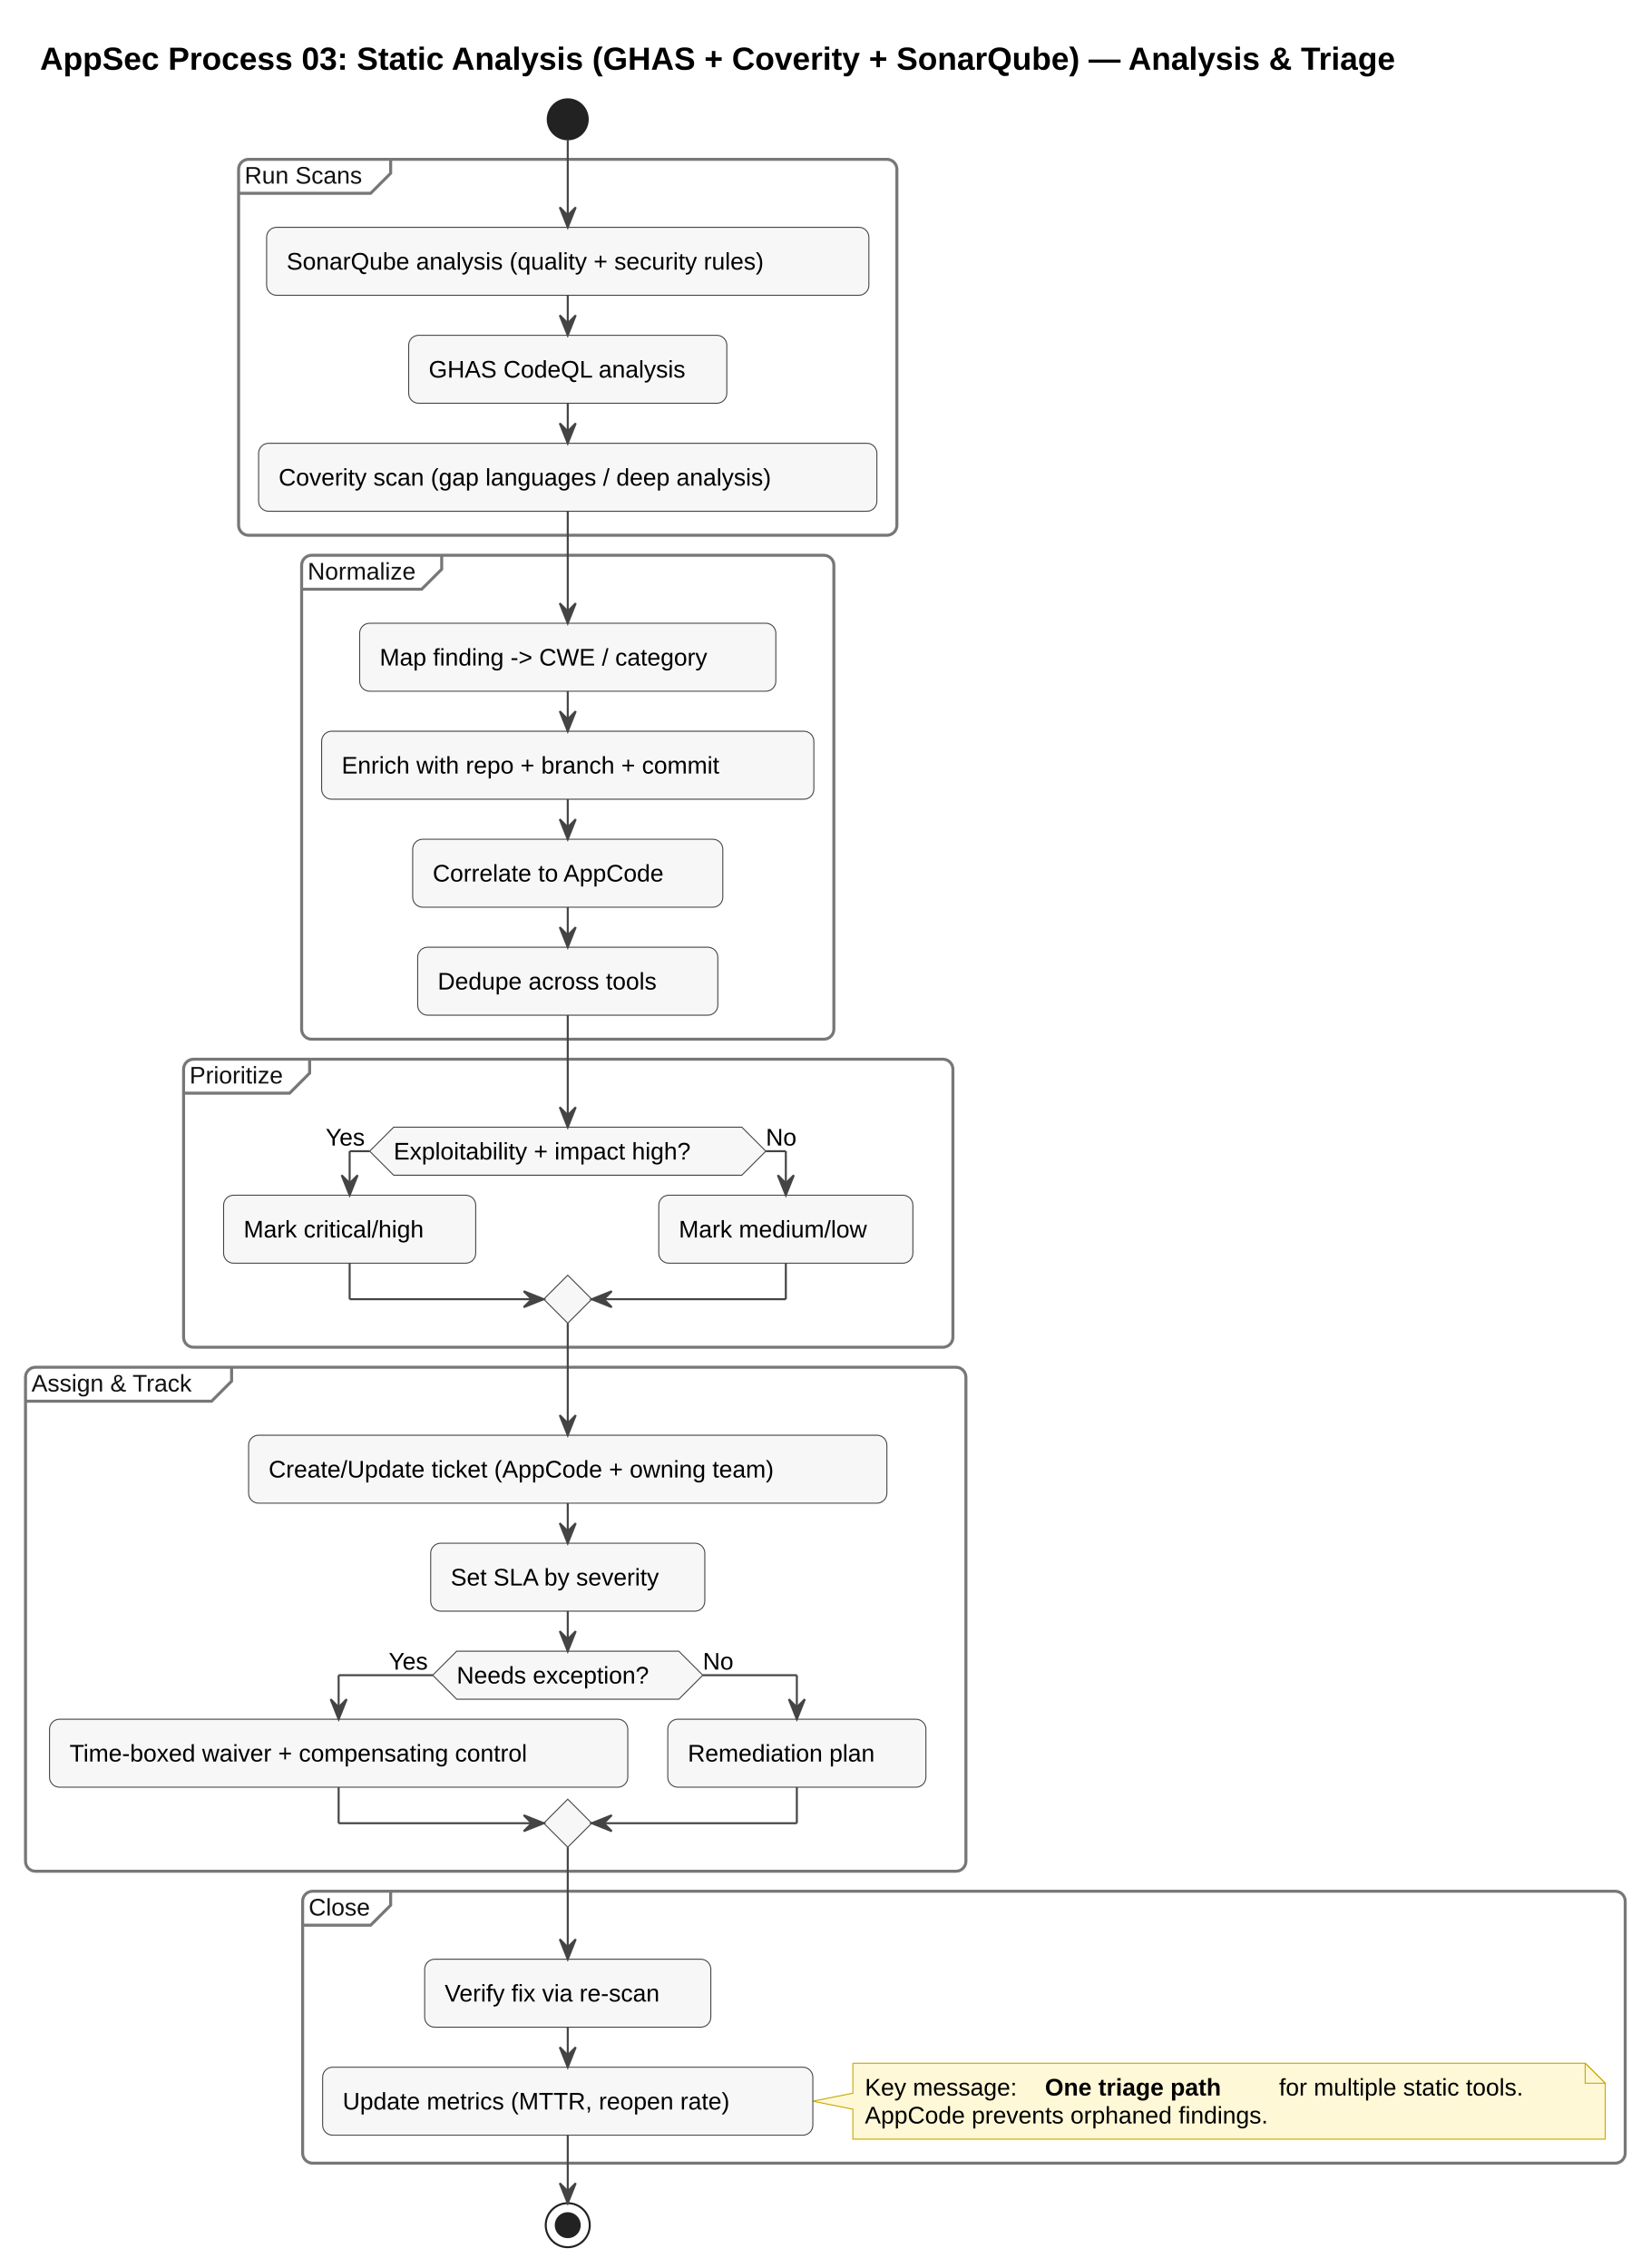
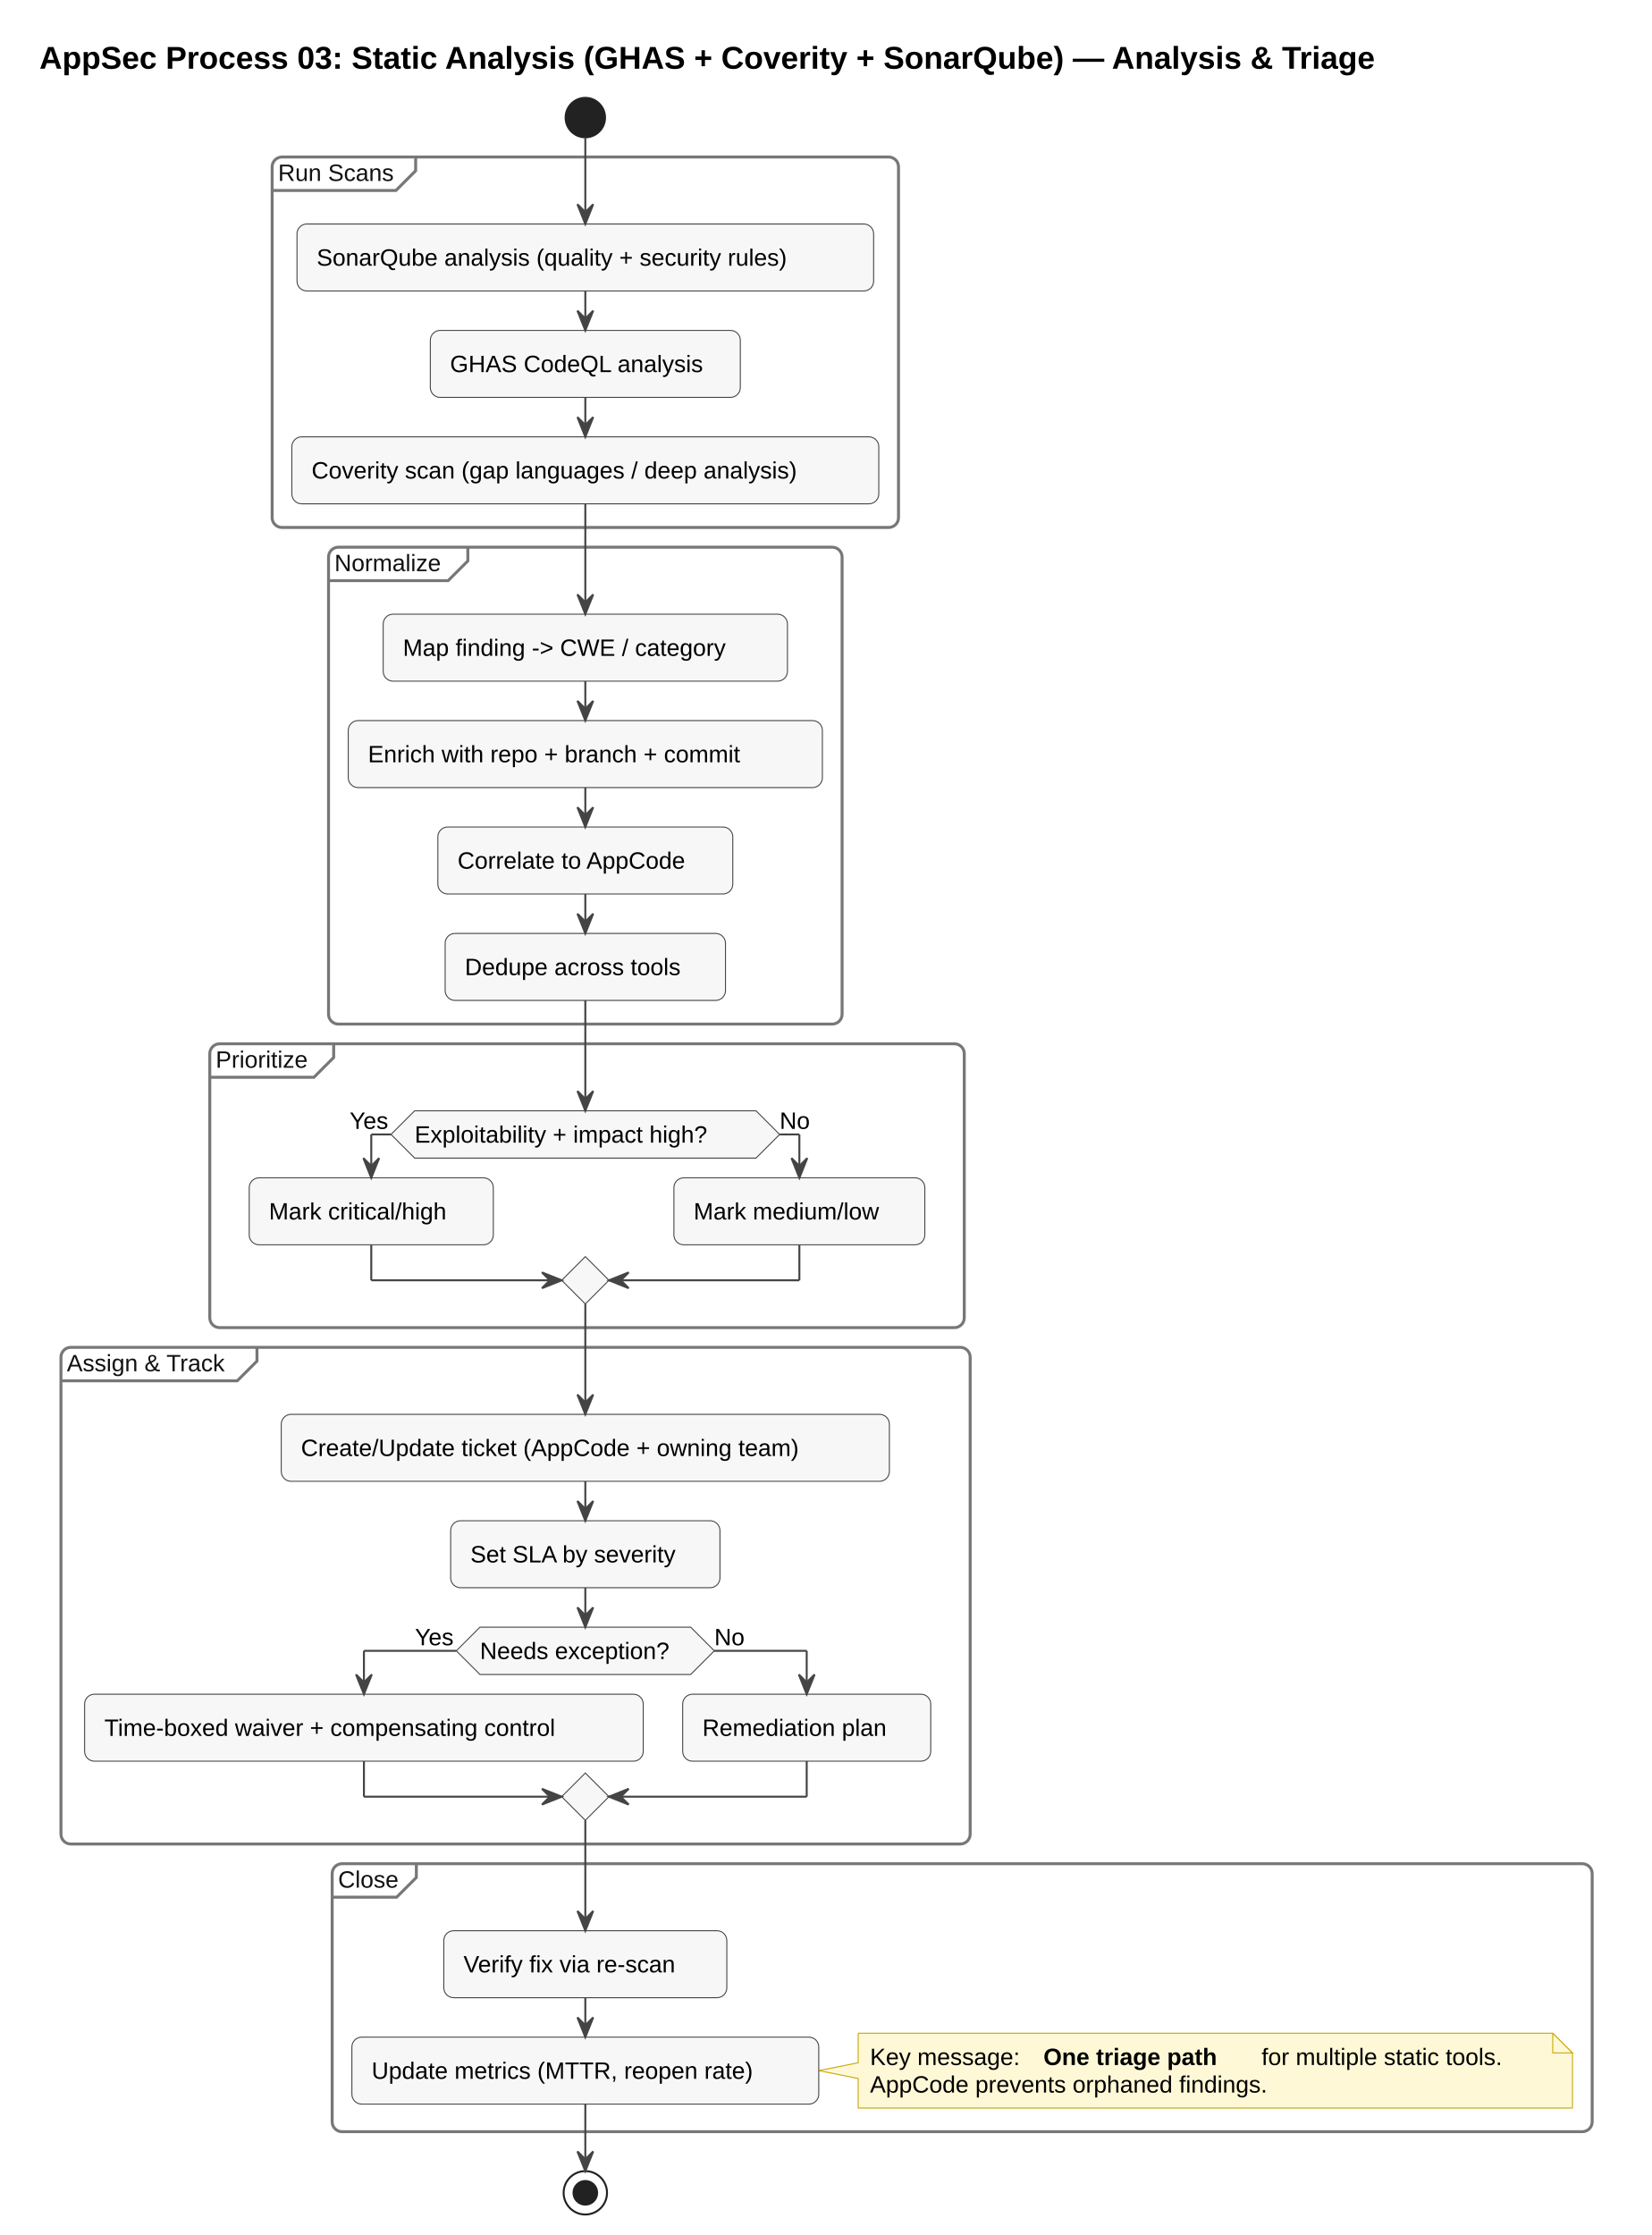
- <svg xmlns="http://www.w3.org/2000/svg" contentStyleType="text/css" height="1771.875px" preserveAspectRatio="none" style="width:1289px;height:1771px;background:#FFFFFF;" version="1.1" viewBox="0 0 1289 1771" width="1289.062px" zoomAndPan="magnify">
+ <svg xmlns="http://www.w3.org/2000/svg" contentStyleType="text/css" data-diagram-type="ACTIVITY" height="1771.875px" preserveAspectRatio="none" style="width:1309px;height:1771px;background:#FFFFFF;" version="1.1" viewBox="0 0 1309 1771" width="1309.375px" zoomAndPan="magnify">
  <defs />
  <g>
-     <text fill="#000000" font-family="Arial" font-size="25" font-weight="bold" lengthAdjust="spacing" textLength="1221.875" x="31.25" y="54.456">AppSec Process 03: Static Analysis (GHAS + Coverity + SonarQube) — Analysis &amp; Triage</text>
-     <ellipse cx="443.359" cy="93.164" fill="#222222" rx="15.625" ry="15.625" style="stroke:#222222;stroke-width:1.562;" />
-     <rect fill="none" height="293.555" rx="7.812" ry="7.812" style="stroke:#777777;stroke-width:2.344;" width="514.062" x="186.328" y="124.414" />
-     <path d="M305.078,124.414 L305.078,135.303 L289.453,150.928 L186.328,150.928 " fill="none" style="stroke:#777777;stroke-width:2.344;" />
-     <text fill="#111111" font-family="Arial" font-size="18.75" lengthAdjust="spacing" textLength="103.125" x="191.016" y="143.381">Run Scans</text>
-     <rect fill="#F7F7F7" height="53.076" rx="7.812" ry="7.812" style="stroke:#444444;stroke-width:0.781;" width="470.312" x="208.203" y="177.49" />
-     <text fill="#000000" font-family="Arial" font-size="18.75" lengthAdjust="spacing" textLength="439.062" x="223.828" y="210.519">SonarQube analysis (quality + security rules)</text>
-     <rect fill="#F7F7F7" height="53.076" rx="7.812" ry="7.812" style="stroke:#444444;stroke-width:0.781;" width="248.438" x="319.141" y="261.816" />
-     <text fill="#000000" font-family="Arial" font-size="18.75" lengthAdjust="spacing" textLength="217.188" x="334.766" y="294.846">GHAS CodeQL analysis</text>
-     <rect fill="#F7F7F7" height="53.076" rx="7.812" ry="7.812" style="stroke:#444444;stroke-width:0.781;" width="482.812" x="201.953" y="346.143" />
-     <text fill="#000000" font-family="Arial" font-size="18.75" lengthAdjust="spacing" textLength="451.562" x="217.578" y="379.172">Coverity scan (gap languages / deep analysis)</text>
-     <rect fill="none" height="377.881" rx="7.812" ry="7.812" style="stroke:#777777;stroke-width:2.344;" width="415.625" x="235.547" y="433.594" />
-     <path d="M344.922,433.594 L344.922,444.482 L329.297,460.107 L235.547,460.107 " fill="none" style="stroke:#777777;stroke-width:2.344;" />
-     <text fill="#111111" font-family="Arial" font-size="18.75" lengthAdjust="spacing" textLength="93.75" x="240.234" y="452.56">Normalize</text>
-     <rect fill="#F7F7F7" height="53.076" rx="7.812" ry="7.812" style="stroke:#444444;stroke-width:0.781;" width="325" x="280.859" y="486.67" />
-     <text fill="#000000" font-family="Arial" font-size="18.75" lengthAdjust="spacing" textLength="293.75" x="296.484" y="519.699">Map finding -&gt; CWE / category</text>
-     <rect fill="#F7F7F7" height="53.076" rx="7.812" ry="7.812" style="stroke:#444444;stroke-width:0.781;" width="384.375" x="251.172" y="570.996" />
-     <text fill="#000000" font-family="Arial" font-size="18.75" lengthAdjust="spacing" textLength="353.125" x="266.797" y="604.025">Enrich with repo + branch + commit</text>
-     <rect fill="#F7F7F7" height="53.076" rx="7.812" ry="7.812" style="stroke:#444444;stroke-width:0.781;" width="242.188" x="322.266" y="655.322" />
-     <text fill="#000000" font-family="Arial" font-size="18.75" lengthAdjust="spacing" textLength="210.938" x="337.891" y="688.351">Correlate to AppCode</text>
-     <rect fill="#F7F7F7" height="53.076" rx="7.812" ry="7.812" style="stroke:#444444;stroke-width:0.781;" width="234.375" x="326.172" y="739.648" />
-     <text fill="#000000" font-family="Arial" font-size="18.75" lengthAdjust="spacing" textLength="203.125" x="341.797" y="772.678">Dedupe across tools</text>
-     <rect fill="none" height="224.902" rx="7.812" ry="7.812" style="stroke:#777777;stroke-width:2.344;" width="600.781" x="143.359" y="827.1" />
-     <path d="M241.797,827.1 L241.797,837.988 L226.172,853.613 L143.359,853.613 " fill="none" style="stroke:#777777;stroke-width:2.344;" />
-     <text fill="#111111" font-family="Arial" font-size="18.75" lengthAdjust="spacing" textLength="82.812" x="148.047" y="846.066">Prioritize</text>
-     <polygon fill="#F7F7F7" points="307.422,880.176,579.297,880.176,598.047,898.926,579.297,917.676,307.422,917.676,288.672,898.926,307.422,880.176" style="stroke:#444444;stroke-width:0.781;" />
-     <text fill="#000000" font-family="Arial" font-size="18.75" lengthAdjust="spacing" textLength="271.875" x="307.422" y="905.417">Exploitability + impact high?</text>
-     <text fill="#000000" font-family="Arial" font-size="18.75" lengthAdjust="spacing" textLength="34.375" x="254.297" y="894.504">Yes</text>
-     <text fill="#000000" font-family="Arial" font-size="18.75" lengthAdjust="spacing" textLength="26.562" x="598.047" y="894.504">No</text>
-     <rect fill="#F7F7F7" height="53.076" rx="7.812" ry="7.812" style="stroke:#444444;stroke-width:0.781;" width="196.875" x="174.609" y="933.301" />
-     <text fill="#000000" font-family="Arial" font-size="18.75" lengthAdjust="spacing" textLength="165.625" x="190.234" y="966.33">Mark critical/high</text>
-     <rect fill="#F7F7F7" height="53.076" rx="7.812" ry="7.812" style="stroke:#444444;stroke-width:0.781;" width="198.438" x="514.453" y="933.301" />
-     <text fill="#000000" font-family="Arial" font-size="18.75" lengthAdjust="spacing" textLength="167.188" x="530.078" y="966.33">Mark medium/low</text>
-     <polygon fill="#F7F7F7" points="443.359,995.752,462.109,1014.502,443.359,1033.252,424.609,1014.502,443.359,995.752" style="stroke:#444444;stroke-width:0.781;" />
-     <rect fill="none" height="393.555" rx="7.812" ry="7.812" style="stroke:#777777;stroke-width:2.344;" width="734.375" x="19.922" y="1067.627" />
-     <path d="M180.859,1067.627 L180.859,1078.516 L165.234,1094.141 L19.922,1094.141 " fill="none" style="stroke:#777777;stroke-width:2.344;" />
-     <text fill="#111111" font-family="Arial" font-size="18.75" lengthAdjust="spacing" textLength="145.312" x="24.609" y="1086.594">Assign &amp; Track</text>
-     <rect fill="#F7F7F7" height="53.076" rx="7.812" ry="7.812" style="stroke:#444444;stroke-width:0.781;" width="498.438" x="194.141" y="1120.703" />
-     <text fill="#000000" font-family="Arial" font-size="18.75" lengthAdjust="spacing" textLength="467.188" x="209.766" y="1153.732">Create/Update ticket (AppCode + owning team)</text>
-     <rect fill="#F7F7F7" height="53.076" rx="7.812" ry="7.812" style="stroke:#444444;stroke-width:0.781;" width="214.062" x="336.328" y="1205.029" />
-     <text fill="#000000" font-family="Arial" font-size="18.75" lengthAdjust="spacing" textLength="182.812" x="351.953" y="1238.059">Set SLA by severity</text>
-     <polygon fill="#F7F7F7" points="356.641,1289.355,530.078,1289.355,548.828,1308.105,530.078,1326.855,356.641,1326.855,337.891,1308.105,356.641,1289.355" style="stroke:#444444;stroke-width:0.781;" />
-     <text fill="#000000" font-family="Arial" font-size="18.75" lengthAdjust="spacing" textLength="173.438" x="356.641" y="1314.597">Needs exception?</text>
-     <text fill="#000000" font-family="Arial" font-size="18.75" lengthAdjust="spacing" textLength="34.375" x="303.516" y="1303.684">Yes</text>
-     <text fill="#000000" font-family="Arial" font-size="18.75" lengthAdjust="spacing" textLength="26.562" x="548.828" y="1303.684">No</text>
-     <rect fill="#F7F7F7" height="53.076" rx="7.812" ry="7.812" style="stroke:#444444;stroke-width:0.781;" width="451.562" x="38.672" y="1342.48" />
-     <text fill="#000000" font-family="Arial" font-size="18.75" lengthAdjust="spacing" textLength="420.312" x="54.297" y="1375.51">Time-boxed waiver + compensating control</text>
-     <rect fill="#F7F7F7" height="53.076" rx="7.812" ry="7.812" style="stroke:#444444;stroke-width:0.781;" width="201.562" x="521.484" y="1342.48" />
-     <text fill="#000000" font-family="Arial" font-size="18.75" lengthAdjust="spacing" textLength="170.312" x="537.109" y="1375.51">Remediation plan</text>
-     <polygon fill="#F7F7F7" points="443.359,1404.932,462.109,1423.682,443.359,1442.432,424.609,1423.682,443.359,1404.932" style="stroke:#444444;stroke-width:0.781;" />
-     <rect fill="none" height="212.329" rx="7.812" ry="7.812" style="stroke:#777777;stroke-width:2.344;" width="1032.812" x="236.328" y="1476.807" />
-     <path d="M305.078,1476.807 L305.078,1487.695 L289.453,1503.32 L236.328,1503.32 " fill="none" style="stroke:#777777;stroke-width:2.344;" />
-     <text fill="#111111" font-family="Arial" font-size="18.75" lengthAdjust="spacing" textLength="53.125" x="241.016" y="1495.773">Close</text>
-     <rect fill="#F7F7F7" height="53.076" rx="7.812" ry="7.812" style="stroke:#444444;stroke-width:0.781;" width="223.438" x="331.641" y="1529.883" />
-     <text fill="#000000" font-family="Arial" font-size="18.75" lengthAdjust="spacing" textLength="192.188" x="347.266" y="1562.912">Verify fix via re-scan</text>
-     <path d="M666.016,1611.108 L666.016,1634.497 L634.766,1640.747 L666.016,1646.997 L666.016,1670.386 A0,0 0 0 0 666.016,1670.386 L1253.516,1670.386 A0,0 0 0 0 1253.516,1670.386 L1253.516,1626.733 L1237.891,1611.108 L666.016,1611.108 A0,0 0 0 0 666.016,1611.108 " fill="#FFF8D6" style="stroke:#C7A700;stroke-width:0.781;" />
-     <path d="M1237.891,1611.108 L1237.891,1626.733 L1253.516,1626.733 L1237.891,1611.108 " fill="#FFF8D6" style="stroke:#C7A700;stroke-width:0.781;" />
-     <text fill="#000000" font-family="Arial" font-size="18.75" lengthAdjust="spacing" textLength="134.375" x="675.391" y="1636.325">Key message:</text>
-     <text fill="#000000" font-family="Arial" font-size="18.75" font-weight="bold" lengthAdjust="spacing" textLength="176.562" x="816.016" y="1636.325">One triage path</text>
-     <text fill="#000000" font-family="Arial" font-size="18.75" lengthAdjust="spacing" textLength="231.25" x="998.828" y="1636.325">for multiple static tools.</text>
-     <text fill="#000000" font-family="Arial" font-size="18.75" lengthAdjust="spacing" textLength="370.312" x="675.391" y="1658.151">AppCode prevents orphaned findings.</text>
-     <rect fill="#F7F7F7" height="53.076" rx="7.812" ry="7.812" style="stroke:#444444;stroke-width:0.781;" width="382.812" x="251.953" y="1614.209" />
-     <text fill="#000000" font-family="Arial" font-size="18.75" lengthAdjust="spacing" textLength="351.562" x="267.578" y="1647.238">Update metrics (MTTR, reopen rate)</text>
-     <ellipse cx="443.359" cy="1737.573" fill="none" rx="17.188" ry="17.188" style="stroke:#222222;stroke-width:1.562;" />
-     <ellipse cx="443.359" cy="1737.573" fill="#222222" rx="9.375" ry="9.375" style="stroke:#222222;stroke-width:1.562;" />
-     <line style="stroke:#444444;stroke-width:1.562;" x1="443.359" x2="443.359" y1="230.566" y2="261.816" />
-     <polygon fill="#444444" points="437.109,246.191,443.359,261.816,449.609,246.191,443.359,252.441" style="stroke:#444444;stroke-width:1.562;" />
-     <line style="stroke:#444444;stroke-width:1.562;" x1="443.359" x2="443.359" y1="314.893" y2="346.143" />
-     <polygon fill="#444444" points="437.109,330.518,443.359,346.143,449.609,330.518,443.359,336.768" style="stroke:#444444;stroke-width:1.562;" />
-     <line style="stroke:#444444;stroke-width:1.562;" x1="443.359" x2="443.359" y1="108.789" y2="177.49" />
-     <polygon fill="#444444" points="437.109,161.865,443.359,177.49,449.609,161.865,443.359,168.115" style="stroke:#444444;stroke-width:1.562;" />
-     <line style="stroke:#444444;stroke-width:1.562;" x1="443.359" x2="443.359" y1="539.746" y2="570.996" />
-     <polygon fill="#444444" points="437.109,555.371,443.359,570.996,449.609,555.371,443.359,561.621" style="stroke:#444444;stroke-width:1.562;" />
-     <line style="stroke:#444444;stroke-width:1.562;" x1="443.359" x2="443.359" y1="624.072" y2="655.322" />
-     <polygon fill="#444444" points="437.109,639.697,443.359,655.322,449.609,639.697,443.359,645.947" style="stroke:#444444;stroke-width:1.562;" />
-     <line style="stroke:#444444;stroke-width:1.562;" x1="443.359" x2="443.359" y1="708.398" y2="739.648" />
-     <polygon fill="#444444" points="437.109,724.023,443.359,739.648,449.609,724.023,443.359,730.273" style="stroke:#444444;stroke-width:1.562;" />
-     <line style="stroke:#444444;stroke-width:1.562;" x1="443.359" x2="443.359" y1="399.219" y2="486.67" />
-     <polygon fill="#444444" points="437.109,471.045,443.359,486.67,449.609,471.045,443.359,477.295" style="stroke:#444444;stroke-width:1.562;" />
-     <line style="stroke:#444444;stroke-width:1.562;" x1="288.672" x2="273.047" y1="898.926" y2="898.926" />
-     <line style="stroke:#444444;stroke-width:1.562;" x1="273.047" x2="273.047" y1="898.926" y2="933.301" />
-     <polygon fill="#444444" points="266.797,917.676,273.047,933.301,279.297,917.676,273.047,923.926" style="stroke:#444444;stroke-width:1.562;" />
-     <line style="stroke:#444444;stroke-width:1.562;" x1="598.047" x2="613.672" y1="898.926" y2="898.926" />
-     <line style="stroke:#444444;stroke-width:1.562;" x1="613.672" x2="613.672" y1="898.926" y2="933.301" />
-     <polygon fill="#444444" points="607.422,917.676,613.672,933.301,619.922,917.676,613.672,923.926" style="stroke:#444444;stroke-width:1.562;" />
-     <line style="stroke:#444444;stroke-width:1.562;" x1="273.047" x2="273.047" y1="986.377" y2="1014.502" />
-     <line style="stroke:#444444;stroke-width:1.562;" x1="273.047" x2="424.609" y1="1014.502" y2="1014.502" />
-     <polygon fill="#444444" points="408.984,1008.252,424.609,1014.502,408.984,1020.752,415.234,1014.502" style="stroke:#444444;stroke-width:1.562;" />
-     <line style="stroke:#444444;stroke-width:1.562;" x1="613.672" x2="613.672" y1="986.377" y2="1014.502" />
-     <line style="stroke:#444444;stroke-width:1.562;" x1="613.672" x2="462.109" y1="1014.502" y2="1014.502" />
-     <polygon fill="#444444" points="477.734,1008.252,462.109,1014.502,477.734,1020.752,471.484,1014.502" style="stroke:#444444;stroke-width:1.562;" />
-     <line style="stroke:#444444;stroke-width:1.562;" x1="443.359" x2="443.359" y1="792.725" y2="880.176" />
-     <polygon fill="#444444" points="437.109,864.551,443.359,880.176,449.609,864.551,443.359,870.801" style="stroke:#444444;stroke-width:1.562;" />
-     <line style="stroke:#444444;stroke-width:1.562;" x1="443.359" x2="443.359" y1="1173.779" y2="1205.029" />
-     <polygon fill="#444444" points="437.109,1189.404,443.359,1205.029,449.609,1189.404,443.359,1195.654" style="stroke:#444444;stroke-width:1.562;" />
-     <line style="stroke:#444444;stroke-width:1.562;" x1="337.891" x2="264.453" y1="1308.105" y2="1308.105" />
-     <line style="stroke:#444444;stroke-width:1.562;" x1="264.453" x2="264.453" y1="1308.105" y2="1342.48" />
-     <polygon fill="#444444" points="258.203,1326.855,264.453,1342.48,270.703,1326.855,264.453,1333.105" style="stroke:#444444;stroke-width:1.562;" />
-     <line style="stroke:#444444;stroke-width:1.562;" x1="548.828" x2="622.266" y1="1308.105" y2="1308.105" />
-     <line style="stroke:#444444;stroke-width:1.562;" x1="622.266" x2="622.266" y1="1308.105" y2="1342.48" />
-     <polygon fill="#444444" points="616.016,1326.855,622.266,1342.48,628.516,1326.855,622.266,1333.105" style="stroke:#444444;stroke-width:1.562;" />
-     <line style="stroke:#444444;stroke-width:1.562;" x1="264.453" x2="264.453" y1="1395.557" y2="1423.682" />
-     <line style="stroke:#444444;stroke-width:1.562;" x1="264.453" x2="424.609" y1="1423.682" y2="1423.682" />
-     <polygon fill="#444444" points="408.984,1417.432,424.609,1423.682,408.984,1429.932,415.234,1423.682" style="stroke:#444444;stroke-width:1.562;" />
-     <line style="stroke:#444444;stroke-width:1.562;" x1="622.266" x2="622.266" y1="1395.557" y2="1423.682" />
-     <line style="stroke:#444444;stroke-width:1.562;" x1="622.266" x2="462.109" y1="1423.682" y2="1423.682" />
-     <polygon fill="#444444" points="477.734,1417.432,462.109,1423.682,477.734,1429.932,471.484,1423.682" style="stroke:#444444;stroke-width:1.562;" />
-     <line style="stroke:#444444;stroke-width:1.562;" x1="443.359" x2="443.359" y1="1258.105" y2="1289.355" />
-     <polygon fill="#444444" points="437.109,1273.73,443.359,1289.355,449.609,1273.73,443.359,1279.98" style="stroke:#444444;stroke-width:1.562;" />
-     <line style="stroke:#444444;stroke-width:1.562;" x1="443.359" x2="443.359" y1="1033.252" y2="1120.703" />
-     <polygon fill="#444444" points="437.109,1105.078,443.359,1120.703,449.609,1105.078,443.359,1111.328" style="stroke:#444444;stroke-width:1.562;" />
-     <line style="stroke:#444444;stroke-width:1.562;" x1="443.359" x2="443.359" y1="1582.959" y2="1614.209" />
-     <polygon fill="#444444" points="437.109,1598.584,443.359,1614.209,449.609,1598.584,443.359,1604.834" style="stroke:#444444;stroke-width:1.562;" />
-     <line style="stroke:#444444;stroke-width:1.562;" x1="443.359" x2="443.359" y1="1442.432" y2="1529.883" />
-     <polygon fill="#444444" points="437.109,1514.258,443.359,1529.883,449.609,1514.258,443.359,1520.508" style="stroke:#444444;stroke-width:1.562;" />
-     <line style="stroke:#444444;stroke-width:1.562;" x1="443.359" x2="443.359" y1="1667.285" y2="1720.386" />
-     <polygon fill="#444444" points="437.109,1704.761,443.359,1720.386,449.609,1704.761,443.359,1711.011" style="stroke:#444444;stroke-width:1.562;" />
+     <g class="title" data-source-line="2">
+       <text fill="#000000" font-family="Arial" font-size="25" font-weight="bold" lengthAdjust="spacing" textLength="1242.822" x="31.25" y="54.456">AppSec Process 03: Static Analysis (GHAS + Coverity + SonarQube) — Analysis &amp; Triage</text>
+     </g>
+     <ellipse cx="463.835" cy="93.164" fill="#222222" rx="15.625" ry="15.625" style="stroke:#222222;stroke-width:1.562;" />
+     <rect fill="none" height="293.555" rx="7.812" ry="7.812" style="stroke:#777777;stroke-width:2.344;" width="496.368" x="215.651" y="124.414" />
+     <path d="M329.384,124.414 L329.384,135.303 L313.759,150.928 L215.651,150.928" fill="none" style="stroke:#777777;stroke-width:2.344;" />
+     <text fill="#111111" font-family="Arial" font-size="18.75" lengthAdjust="spacing" textLength="98.108" x="220.338" y="143.381">Run Scans</text>
+     <rect fill="#F7F7F7" height="53.076" rx="7.812" ry="7.812" style="stroke:#444444;stroke-width:0.781;" width="456.952" x="235.359" y="177.49" />
+     <text fill="#000000" font-family="Arial" font-size="18.75" lengthAdjust="spacing" textLength="425.702" x="250.984" y="210.519">SonarQube analysis (quality + security rules)</text>
+     <rect fill="#F7F7F7" height="53.076" rx="7.812" ry="7.812" style="stroke:#444444;stroke-width:0.781;" width="245.648" x="341.011" y="261.816" />
+     <text fill="#000000" font-family="Arial" font-size="18.75" lengthAdjust="spacing" textLength="214.398" x="356.636" y="294.846">GHAS CodeQL analysis</text>
+     <rect fill="#F7F7F7" height="53.076" rx="7.812" ry="7.812" style="stroke:#444444;stroke-width:0.781;" width="465.118" x="231.276" y="346.143" />
+     <text fill="#000000" font-family="Arial" font-size="18.75" lengthAdjust="spacing" textLength="433.868" x="246.901" y="379.172">Coverity scan (gap languages / deep analysis)</text>
+     <rect fill="none" height="377.881" rx="7.812" ry="7.812" style="stroke:#777777;stroke-width:2.344;" width="406.967" x="260.352" y="433.594" />
+     <path d="M370.734,433.594 L370.734,444.482 L355.109,460.107 L260.352,460.107" fill="none" style="stroke:#777777;stroke-width:2.344;" />
+     <text fill="#111111" font-family="Arial" font-size="18.75" lengthAdjust="spacing" textLength="94.757" x="265.039" y="452.56">Normalize</text>
+     <rect fill="#F7F7F7" height="53.076" rx="7.812" ry="7.812" style="stroke:#444444;stroke-width:0.781;" width="320.346" x="303.662" y="486.67" />
+     <text fill="#000000" font-family="Arial" font-size="18.75" lengthAdjust="spacing" textLength="289.096" x="319.287" y="519.699">Map finding -&gt; CWE / category</text>
+     <rect fill="#F7F7F7" height="53.076" rx="7.812" ry="7.812" style="stroke:#444444;stroke-width:0.781;" width="375.717" x="275.977" y="570.996" />
+     <text fill="#000000" font-family="Arial" font-size="18.75" lengthAdjust="spacing" textLength="344.467" x="291.602" y="604.025">Enrich with repo + branch + commit</text>
+     <rect fill="#F7F7F7" height="53.076" rx="7.812" ry="7.812" style="stroke:#444444;stroke-width:0.781;" width="233.728" x="346.971" y="655.322" />
+     <text fill="#000000" font-family="Arial" font-size="18.75" lengthAdjust="spacing" textLength="202.478" x="362.596" y="688.351">Correlate to AppCode</text>
+     <rect fill="#F7F7F7" height="53.076" rx="7.812" ry="7.812" style="stroke:#444444;stroke-width:0.781;" width="222.156" x="352.757" y="739.648" />
+     <text fill="#000000" font-family="Arial" font-size="18.75" lengthAdjust="spacing" textLength="190.906" x="368.382" y="772.678">Dedupe across tools</text>
+     <rect fill="none" height="224.902" rx="7.812" ry="7.812" style="stroke:#777777;stroke-width:2.344;" width="597.888" x="166.242" y="827.1" />
+     <path d="M264.42,827.1 L264.42,837.988 L248.795,853.613 L166.242,853.613" fill="none" style="stroke:#777777;stroke-width:2.344;" />
+     <text fill="#111111" font-family="Arial" font-size="18.75" lengthAdjust="spacing" textLength="82.553" x="170.929" y="846.066">Prioritize</text>
+     <polygon fill="#F7F7F7" points="328.584,880.176,599.086,880.176,617.836,898.926,599.086,917.676,328.584,917.676,309.834,898.926,328.584,880.176" style="stroke:#444444;stroke-width:0.781;" />
+     <text fill="#000000" font-family="Arial" font-size="18.75" lengthAdjust="spacing" textLength="270.502" x="328.584" y="905.417">Exploitability + impact high?</text>
+     <text fill="#000000" font-family="Arial" font-size="18.75" lengthAdjust="spacing" textLength="32.758" x="277.077" y="894.504">Yes</text>
+     <text fill="#000000" font-family="Arial" font-size="18.75" lengthAdjust="spacing" textLength="25.497" x="617.836" y="894.504">No</text>
+     <rect fill="#F7F7F7" height="53.076" rx="7.812" ry="7.812" style="stroke:#444444;stroke-width:0.781;" width="193.436" x="197.492" y="933.301" />
+     <text fill="#000000" font-family="Arial" font-size="18.75" lengthAdjust="spacing" textLength="162.186" x="213.117" y="966.33">Mark critical/high</text>
+     <rect fill="#F7F7F7" height="53.076" rx="7.812" ry="7.812" style="stroke:#444444;stroke-width:0.781;" width="198.837" x="534.042" y="933.301" />
+     <text fill="#000000" font-family="Arial" font-size="18.75" lengthAdjust="spacing" textLength="167.587" x="549.667" y="966.33">Mark medium/low</text>
+     <polygon fill="#F7F7F7" points="463.835,995.752,482.585,1014.502,463.835,1033.252,445.085,1014.502,463.835,995.752" style="stroke:#444444;stroke-width:0.781;" />
+     <rect fill="none" height="393.555" rx="7.812" ry="7.812" style="stroke:#777777;stroke-width:2.344;" width="720.514" x="48.3" y="1067.627" />
+     <path d="M203.644,1067.627 L203.644,1078.516 L188.019,1094.141 L48.3,1094.141" fill="none" style="stroke:#777777;stroke-width:2.344;" />
+     <text fill="#111111" font-family="Arial" font-size="18.75" lengthAdjust="spacing" textLength="139.719" x="52.988" y="1086.594">Assign &amp; Track</text>
+     <rect fill="#F7F7F7" height="53.076" rx="7.812" ry="7.812" style="stroke:#444444;stroke-width:0.781;" width="481.9" x="222.885" y="1120.703" />
+     <text fill="#000000" font-family="Arial" font-size="18.75" lengthAdjust="spacing" textLength="450.65" x="238.51" y="1153.732">Create/Update ticket (AppCode + owning team)</text>
+     <rect fill="#F7F7F7" height="53.076" rx="7.812" ry="7.812" style="stroke:#444444;stroke-width:0.781;" width="213.394" x="357.138" y="1205.029" />
+     <text fill="#000000" font-family="Arial" font-size="18.75" lengthAdjust="spacing" textLength="182.144" x="372.763" y="1238.059">Set SLA by severity</text>
+     <polygon fill="#F7F7F7" points="380.348,1289.355,547.322,1289.355,566.072,1308.105,547.322,1326.855,380.348,1326.855,361.598,1308.105,380.348,1289.355" style="stroke:#444444;stroke-width:0.781;" />
+     <text fill="#000000" font-family="Arial" font-size="18.75" lengthAdjust="spacing" textLength="166.974" x="380.348" y="1314.597">Needs exception?</text>
+     <text fill="#000000" font-family="Arial" font-size="18.75" lengthAdjust="spacing" textLength="32.758" x="328.841" y="1303.684">Yes</text>
+     <text fill="#000000" font-family="Arial" font-size="18.75" lengthAdjust="spacing" textLength="25.497" x="566.072" y="1303.684">No</text>
+     <rect fill="#F7F7F7" height="53.076" rx="7.812" ry="7.812" style="stroke:#444444;stroke-width:0.781;" width="442.688" x="67.05" y="1342.48" />
+     <text fill="#000000" font-family="Arial" font-size="18.75" lengthAdjust="spacing" textLength="411.438" x="82.675" y="1375.51">Time-boxed waiver + compensating control</text>
+     <rect fill="#F7F7F7" height="53.076" rx="7.812" ry="7.812" style="stroke:#444444;stroke-width:0.781;" width="196.576" x="540.988" y="1342.48" />
+     <text fill="#000000" font-family="Arial" font-size="18.75" lengthAdjust="spacing" textLength="165.326" x="556.613" y="1375.51">Remediation plan</text>
+     <polygon fill="#F7F7F7" points="463.835,1404.932,482.585,1423.682,463.835,1442.432,445.085,1423.682,463.835,1404.932" style="stroke:#444444;stroke-width:0.781;" />
+     <rect fill="none" height="212.329" rx="7.812" ry="7.812" style="stroke:#777777;stroke-width:2.344;" width="998.483" x="263.226" y="1476.807" />
+     <path d="M329.929,1476.807 L329.929,1487.695 L314.304,1503.32 L263.226,1503.32" fill="none" style="stroke:#777777;stroke-width:2.344;" />
+     <text fill="#111111" font-family="Arial" font-size="18.75" lengthAdjust="spacing" textLength="51.077" x="267.914" y="1495.773">Close</text>
+     <rect fill="#F7F7F7" height="53.076" rx="7.812" ry="7.812" style="stroke:#444444;stroke-width:0.781;" width="224.271" x="351.7" y="1529.883" />
+     <text fill="#000000" font-family="Arial" font-size="18.75" lengthAdjust="spacing" textLength="193.021" x="367.325" y="1562.912">Verify fix via re-scan</text>
+     <path d="M680.069,1611.108 L680.069,1634.497 L648.819,1640.747 L680.069,1646.997 L680.069,1670.386 A0,0 0 0 0 680.069,1670.386 L1246.085,1670.386 A0,0 0 0 0 1246.085,1670.386 L1246.085,1626.733 L1230.46,1611.108 L680.069,1611.108 A0,0 0 0 0 680.069,1611.108" fill="#FFF8D6" style="stroke:#C7A700;stroke-width:0.781;" />
+     <path d="M1230.46,1611.108 L1230.46,1626.733 L1246.085,1626.733 L1230.46,1611.108" fill="#FFF8D6" style="stroke:#C7A700;stroke-width:0.781;" />
+     <text fill="#000000" font-family="Arial" font-size="18.75" lengthAdjust="spacing" textLength="131.47" x="689.444" y="1636.325">Key message:</text>
+     <text fill="#000000" font-family="Arial" font-size="18.75" font-weight="bold" lengthAdjust="spacing" textLength="166.873" x="826.874" y="1636.325">One triage path</text>
+     <text fill="#000000" font-family="Arial" font-size="18.75" lengthAdjust="spacing" textLength="222.94" x="999.707" y="1636.325">for multiple static tools.</text>
+     <text fill="#000000" font-family="Arial" font-size="18.75" lengthAdjust="spacing" textLength="355.389" x="689.444" y="1658.151">AppCode prevents orphaned findings.</text>
+     <rect fill="#F7F7F7" height="53.076" rx="7.812" ry="7.812" style="stroke:#444444;stroke-width:0.781;" width="369.968" x="278.851" y="1614.209" />
+     <text fill="#000000" font-family="Arial" font-size="18.75" lengthAdjust="spacing" textLength="338.718" x="294.476" y="1647.238">Update metrics (MTTR, reopen rate)</text>
+     <ellipse cx="463.835" cy="1737.573" fill="none" rx="17.188" ry="17.188" style="stroke:#222222;stroke-width:1.562;" />
+     <ellipse cx="463.835" cy="1737.573" fill="#222222" rx="9.375" ry="9.375" style="stroke:#222222;stroke-width:1.562;" />
+     <line style="stroke:#444444;stroke-width:1.562;" x1="463.835" x2="463.835" y1="230.566" y2="261.816" />
+     <polygon fill="#444444" points="457.585,246.191,463.835,261.816,470.085,246.191,463.835,252.441" style="stroke:#444444;stroke-width:1.562;" />
+     <line style="stroke:#444444;stroke-width:1.562;" x1="463.835" x2="463.835" y1="314.893" y2="346.143" />
+     <polygon fill="#444444" points="457.585,330.518,463.835,346.143,470.085,330.518,463.835,336.768" style="stroke:#444444;stroke-width:1.562;" />
+     <line style="stroke:#444444;stroke-width:1.562;" x1="463.835" x2="463.835" y1="108.789" y2="177.49" />
+     <polygon fill="#444444" points="457.585,161.865,463.835,177.49,470.085,161.865,463.835,168.115" style="stroke:#444444;stroke-width:1.562;" />
+     <line style="stroke:#444444;stroke-width:1.562;" x1="463.835" x2="463.835" y1="539.746" y2="570.996" />
+     <polygon fill="#444444" points="457.585,555.371,463.835,570.996,470.085,555.371,463.835,561.621" style="stroke:#444444;stroke-width:1.562;" />
+     <line style="stroke:#444444;stroke-width:1.562;" x1="463.835" x2="463.835" y1="624.072" y2="655.322" />
+     <polygon fill="#444444" points="457.585,639.697,463.835,655.322,470.085,639.697,463.835,645.947" style="stroke:#444444;stroke-width:1.562;" />
+     <line style="stroke:#444444;stroke-width:1.562;" x1="463.835" x2="463.835" y1="708.398" y2="739.648" />
+     <polygon fill="#444444" points="457.585,724.023,463.835,739.648,470.085,724.023,463.835,730.273" style="stroke:#444444;stroke-width:1.562;" />
+     <line style="stroke:#444444;stroke-width:1.562;" x1="463.835" x2="463.835" y1="399.219" y2="486.67" />
+     <polygon fill="#444444" points="457.585,471.045,463.835,486.67,470.085,471.045,463.835,477.295" style="stroke:#444444;stroke-width:1.562;" />
+     <line style="stroke:#444444;stroke-width:1.562;" x1="309.834" x2="294.209" y1="898.926" y2="898.926" />
+     <line style="stroke:#444444;stroke-width:1.562;" x1="294.209" x2="294.209" y1="898.926" y2="933.301" />
+     <polygon fill="#444444" points="287.959,917.676,294.209,933.301,300.459,917.676,294.209,923.926" style="stroke:#444444;stroke-width:1.562;" />
+     <line style="stroke:#444444;stroke-width:1.562;" x1="617.836" x2="633.461" y1="898.926" y2="898.926" />
+     <line style="stroke:#444444;stroke-width:1.562;" x1="633.461" x2="633.461" y1="898.926" y2="933.301" />
+     <polygon fill="#444444" points="627.211,917.676,633.461,933.301,639.711,917.676,633.461,923.926" style="stroke:#444444;stroke-width:1.562;" />
+     <line style="stroke:#444444;stroke-width:1.562;" x1="294.209" x2="294.209" y1="986.377" y2="1014.502" />
+     <line style="stroke:#444444;stroke-width:1.562;" x1="294.209" x2="445.085" y1="1014.502" y2="1014.502" />
+     <polygon fill="#444444" points="429.46,1008.252,445.085,1014.502,429.46,1020.752,435.71,1014.502" style="stroke:#444444;stroke-width:1.562;" />
+     <line style="stroke:#444444;stroke-width:1.562;" x1="633.461" x2="633.461" y1="986.377" y2="1014.502" />
+     <line style="stroke:#444444;stroke-width:1.562;" x1="633.461" x2="482.585" y1="1014.502" y2="1014.502" />
+     <polygon fill="#444444" points="498.21,1008.252,482.585,1014.502,498.21,1020.752,491.96,1014.502" style="stroke:#444444;stroke-width:1.562;" />
+     <line style="stroke:#444444;stroke-width:1.562;" x1="463.835" x2="463.835" y1="792.725" y2="880.176" />
+     <polygon fill="#444444" points="457.585,864.551,463.835,880.176,470.085,864.551,463.835,870.801" style="stroke:#444444;stroke-width:1.562;" />
+     <line style="stroke:#444444;stroke-width:1.562;" x1="463.835" x2="463.835" y1="1173.779" y2="1205.029" />
+     <polygon fill="#444444" points="457.585,1189.404,463.835,1205.029,470.085,1189.404,463.835,1195.654" style="stroke:#444444;stroke-width:1.562;" />
+     <line style="stroke:#444444;stroke-width:1.562;" x1="361.598" x2="288.394" y1="1308.105" y2="1308.105" />
+     <line style="stroke:#444444;stroke-width:1.562;" x1="288.394" x2="288.394" y1="1308.105" y2="1342.48" />
+     <polygon fill="#444444" points="282.144,1326.855,288.394,1342.48,294.644,1326.855,288.394,1333.105" style="stroke:#444444;stroke-width:1.562;" />
+     <line style="stroke:#444444;stroke-width:1.562;" x1="566.072" x2="639.276" y1="1308.105" y2="1308.105" />
+     <line style="stroke:#444444;stroke-width:1.562;" x1="639.276" x2="639.276" y1="1308.105" y2="1342.48" />
+     <polygon fill="#444444" points="633.026,1326.855,639.276,1342.48,645.526,1326.855,639.276,1333.105" style="stroke:#444444;stroke-width:1.562;" />
+     <line style="stroke:#444444;stroke-width:1.562;" x1="288.394" x2="288.394" y1="1395.557" y2="1423.682" />
+     <line style="stroke:#444444;stroke-width:1.562;" x1="288.394" x2="445.085" y1="1423.682" y2="1423.682" />
+     <polygon fill="#444444" points="429.46,1417.432,445.085,1423.682,429.46,1429.932,435.71,1423.682" style="stroke:#444444;stroke-width:1.562;" />
+     <line style="stroke:#444444;stroke-width:1.562;" x1="639.276" x2="639.276" y1="1395.557" y2="1423.682" />
+     <line style="stroke:#444444;stroke-width:1.562;" x1="639.276" x2="482.585" y1="1423.682" y2="1423.682" />
+     <polygon fill="#444444" points="498.21,1417.432,482.585,1423.682,498.21,1429.932,491.96,1423.682" style="stroke:#444444;stroke-width:1.562;" />
+     <line style="stroke:#444444;stroke-width:1.562;" x1="463.835" x2="463.835" y1="1258.105" y2="1289.355" />
+     <polygon fill="#444444" points="457.585,1273.73,463.835,1289.355,470.085,1273.73,463.835,1279.98" style="stroke:#444444;stroke-width:1.562;" />
+     <line style="stroke:#444444;stroke-width:1.562;" x1="463.835" x2="463.835" y1="1033.252" y2="1120.703" />
+     <polygon fill="#444444" points="457.585,1105.078,463.835,1120.703,470.085,1105.078,463.835,1111.328" style="stroke:#444444;stroke-width:1.562;" />
+     <line style="stroke:#444444;stroke-width:1.562;" x1="463.835" x2="463.835" y1="1582.959" y2="1614.209" />
+     <polygon fill="#444444" points="457.585,1598.584,463.835,1614.209,470.085,1598.584,463.835,1604.834" style="stroke:#444444;stroke-width:1.562;" />
+     <line style="stroke:#444444;stroke-width:1.562;" x1="463.835" x2="463.835" y1="1442.432" y2="1529.883" />
+     <polygon fill="#444444" points="457.585,1514.258,463.835,1529.883,470.085,1514.258,463.835,1520.508" style="stroke:#444444;stroke-width:1.562;" />
+     <line style="stroke:#444444;stroke-width:1.562;" x1="463.835" x2="463.835" y1="1667.285" y2="1720.386" />
+     <polygon fill="#444444" points="457.585,1704.761,463.835,1720.386,470.085,1704.761,463.835,1711.011" style="stroke:#444444;stroke-width:1.562;" />
  </g>
</svg>
